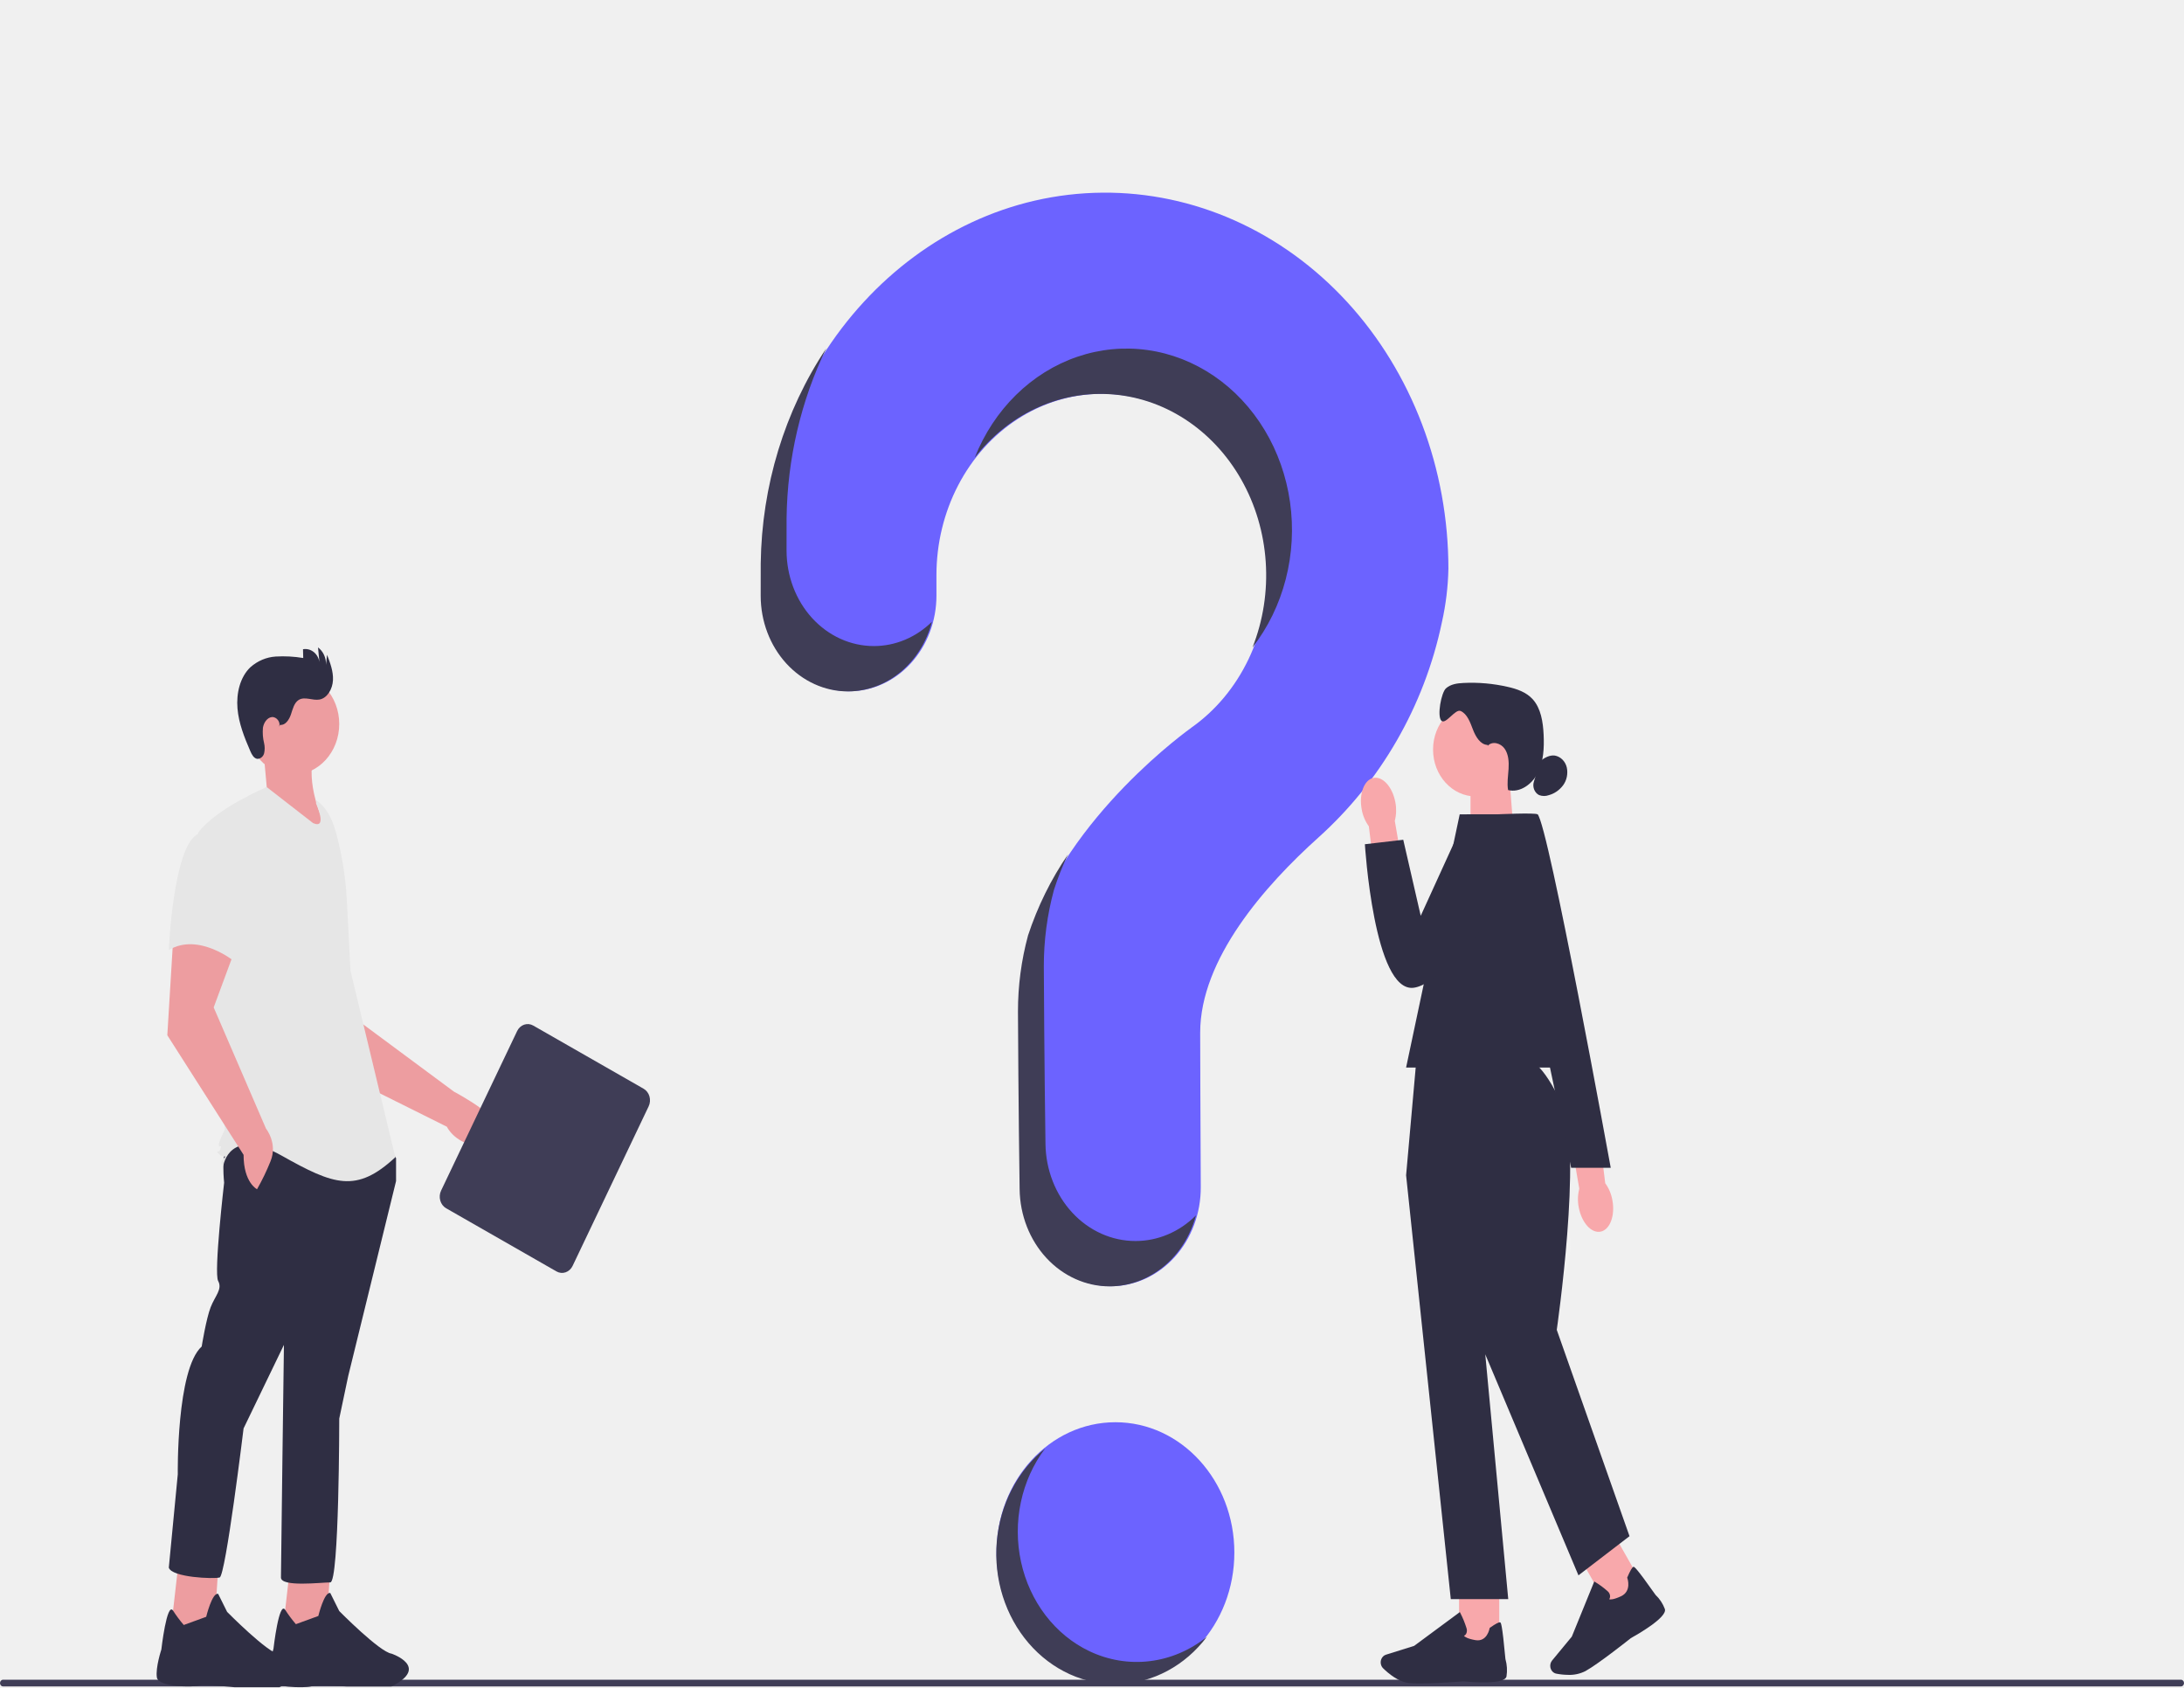
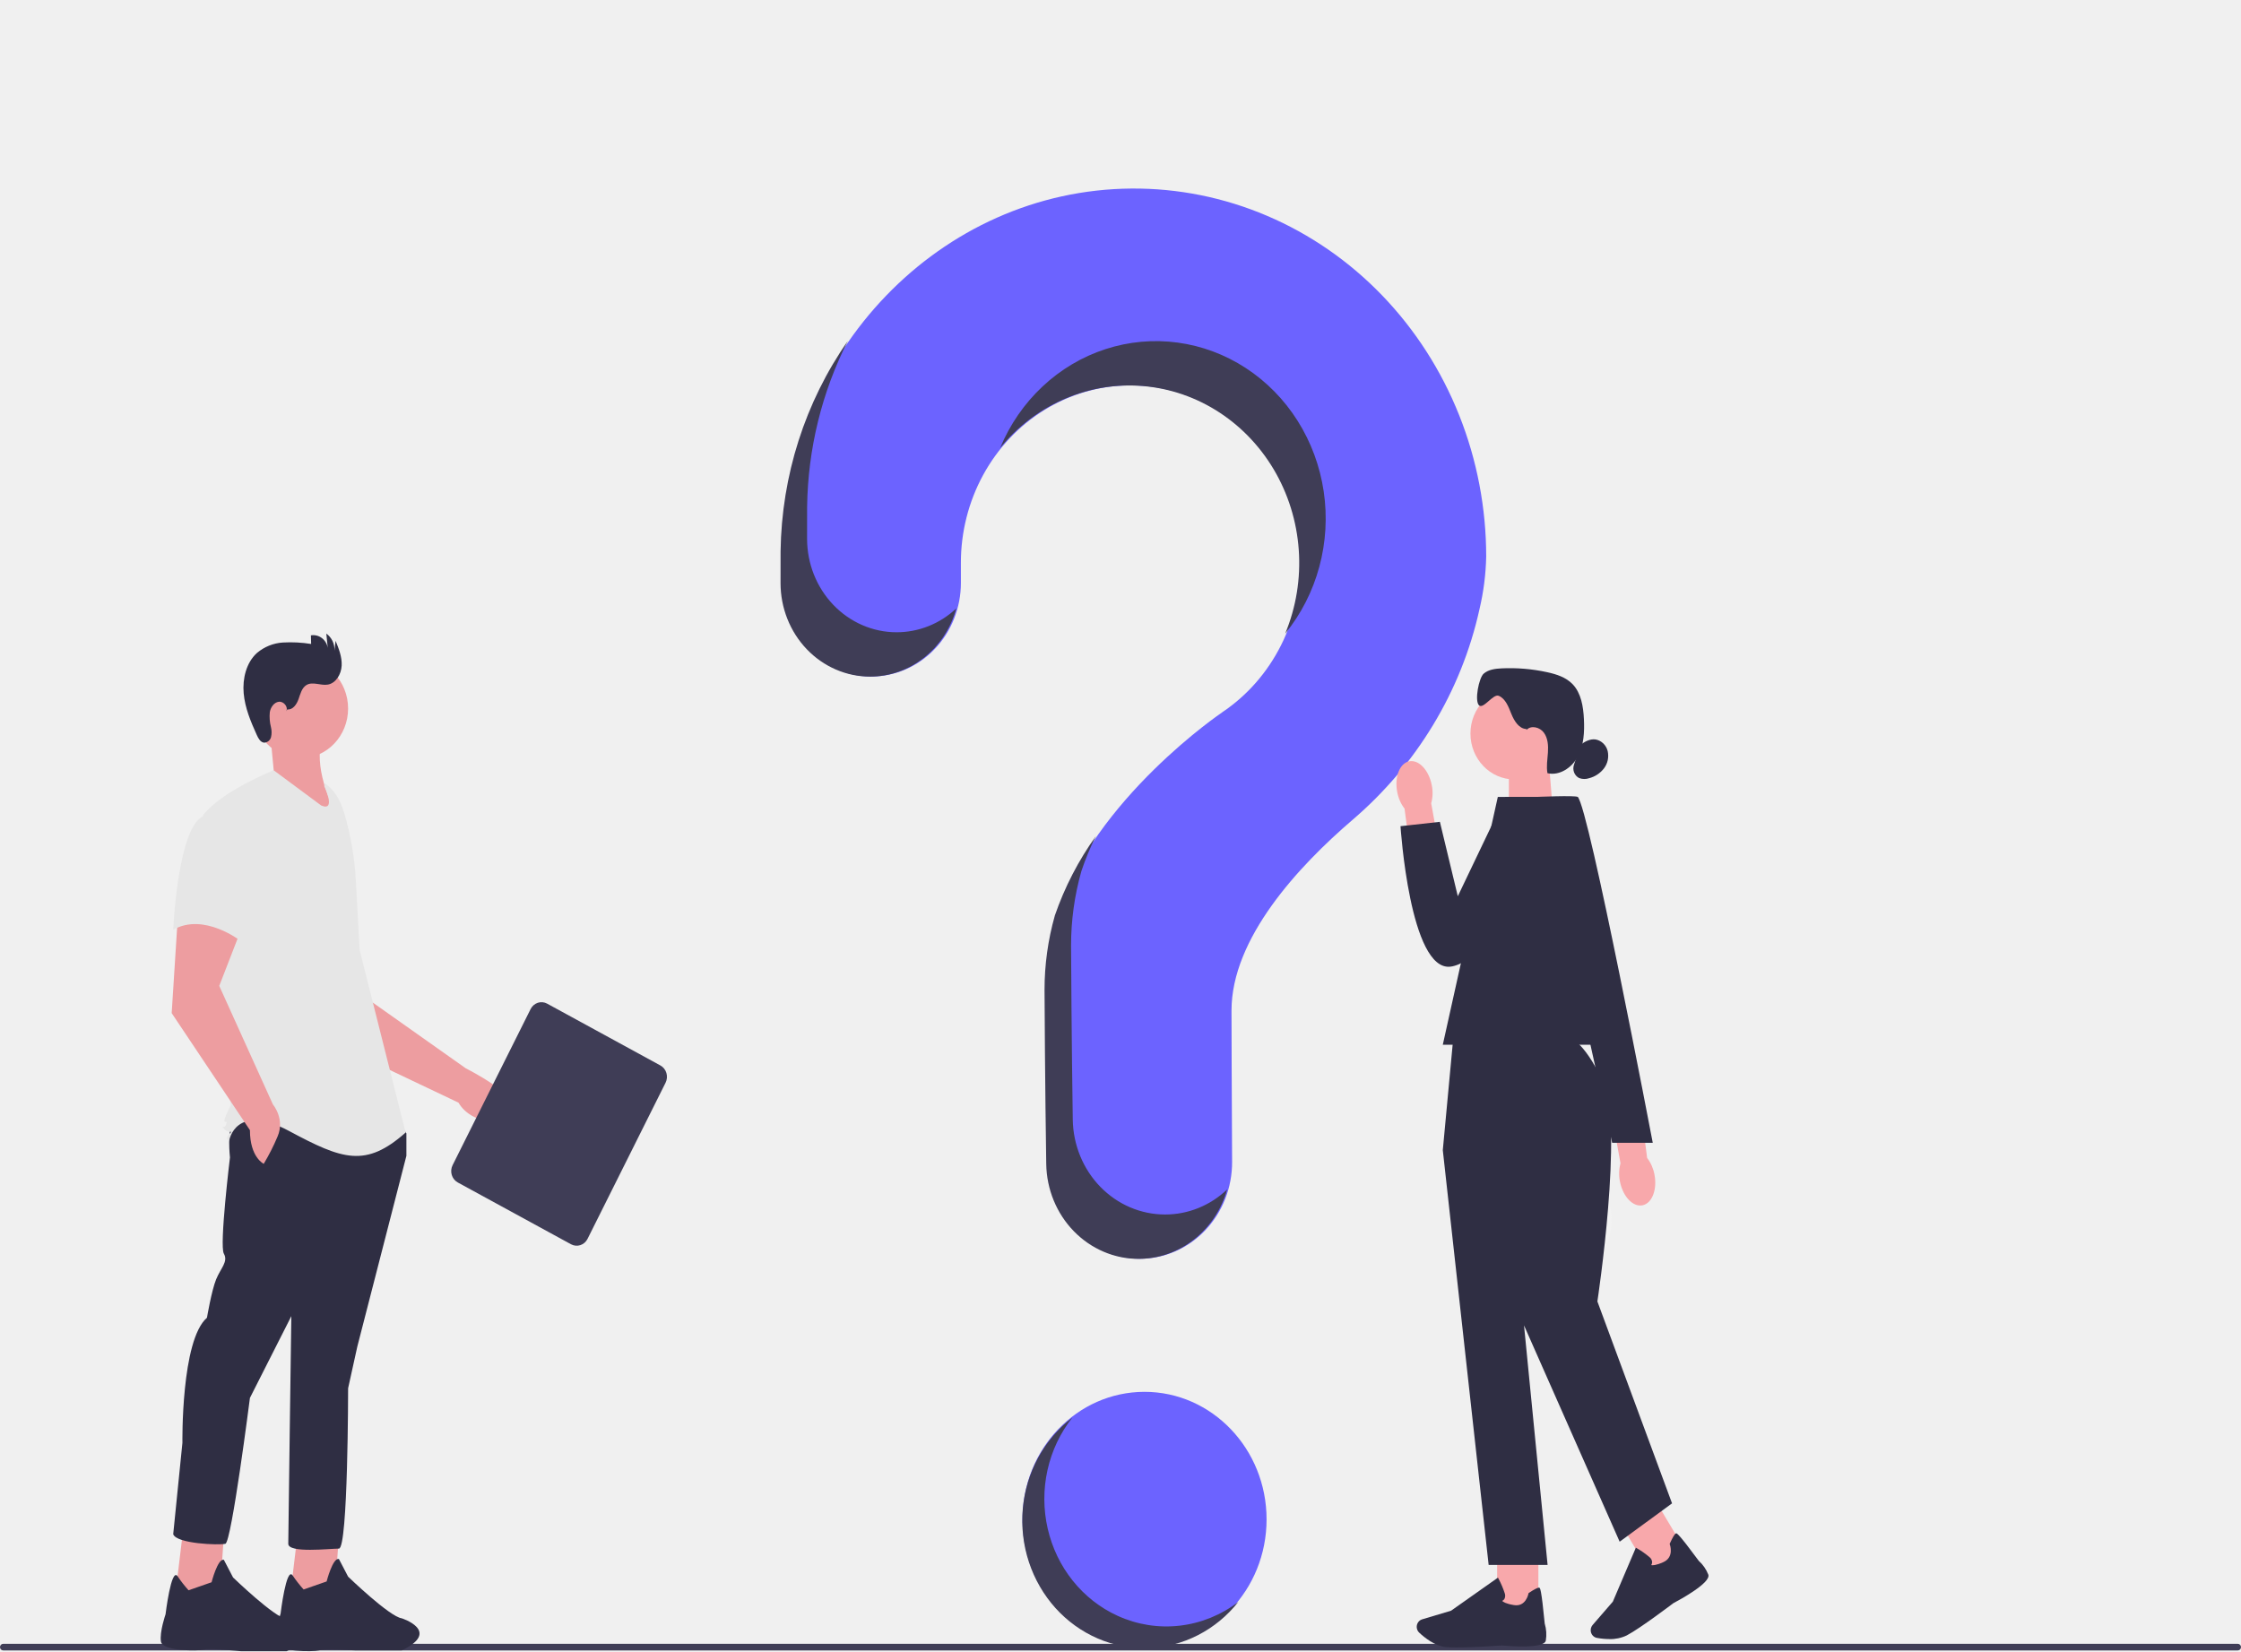
- <svg xmlns="http://www.w3.org/2000/svg" width="167" height="129" viewBox="0 0 167 129" fill="none">
+ <svg xmlns="http://www.w3.org/2000/svg" width="190" height="140" viewBox="0 0 190 140" fill="none">
  <g clip-path="url(#clip0_198_414)">
-     <path d="M85.29 128.666C90.313 128.666 94.385 124.205 94.385 118.702C94.385 113.199 90.313 108.738 85.29 108.738C80.267 108.738 76.196 113.199 76.196 118.702C76.196 124.205 80.267 128.666 85.29 128.666Z" fill="#6C63FF" />
-     <path d="M115.342 100.507C117.963 100.507 120.087 98.179 120.087 95.308C120.087 92.437 117.963 90.109 115.342 90.109C112.721 90.109 110.597 92.437 110.597 95.308C110.597 98.179 112.721 100.507 115.342 100.507Z" fill="#F2F2F2" />
-     <path d="M84.316 14.73C70.103 14.84 58.465 27.495 58.263 43.066C58.261 43.21 58.26 44.221 58.26 45.544C58.26 47.482 58.963 49.341 60.214 50.712C61.465 52.083 63.162 52.853 64.931 52.853C65.808 52.853 66.676 52.663 67.486 52.295C68.296 51.928 69.033 51.388 69.652 50.709C70.272 50.029 70.764 49.222 71.099 48.334C71.434 47.447 71.606 46.495 71.606 45.534C71.606 44.633 71.605 44.011 71.605 43.973C71.605 41.566 72.176 39.201 73.263 37.11C74.35 35.019 75.915 33.274 77.804 32.046C79.694 30.819 81.842 30.151 84.038 30.109C86.234 30.067 88.403 30.652 90.33 31.807C92.257 32.962 93.876 34.646 95.029 36.695C96.182 38.743 96.828 41.085 96.904 43.49C96.98 45.895 96.484 48.28 95.463 50.411C94.442 52.542 92.933 54.346 91.083 55.644L91.086 55.647C91.086 55.647 81.59 62.343 78.695 71.531H78.698C78.189 73.413 77.931 75.366 77.932 77.329C77.932 78.136 77.976 85.196 78.059 90.927C78.089 92.904 78.826 94.79 80.113 96.177C81.4 97.563 83.133 98.34 84.938 98.34C85.845 98.34 86.743 98.143 87.58 97.762C88.417 97.38 89.178 96.82 89.817 96.116C90.456 95.411 90.962 94.575 91.305 93.655C91.648 92.735 91.822 91.75 91.817 90.756C91.788 85.508 91.772 79.397 91.772 78.953C91.772 73.312 96.739 67.691 100.82 64.025C105.518 59.804 108.9 54.052 110.258 47.563C110.558 46.227 110.724 44.86 110.752 43.485C110.752 39.691 110.067 35.935 108.736 32.432C107.405 28.93 105.455 25.751 102.998 23.078C100.54 20.405 97.624 18.292 94.418 16.859C91.212 15.426 87.779 14.703 84.316 14.73Z" fill="#6C63FF" />
-     <path d="M166.765 128.939H0.236C0.173 128.939 0.113 128.912 0.069 128.864C0.025 128.815 0 128.75 0 128.681C0 128.613 0.025 128.547 0.069 128.499C0.113 128.451 0.173 128.423 0.236 128.423H166.765C166.827 128.423 166.887 128.451 166.931 128.499C166.975 128.547 167 128.613 167 128.681C167 128.75 166.975 128.815 166.931 128.864C166.887 128.912 166.827 128.939 166.765 128.939Z" fill="#3F3D56" />
-     <path d="M66.815 49.395C65.046 49.395 63.349 48.625 62.098 47.254C60.847 45.884 60.144 44.025 60.144 42.087C60.144 40.764 60.144 39.753 60.146 39.609C60.203 35.08 61.243 30.632 63.183 26.632C59.996 31.411 58.244 37.157 58.169 43.075C58.167 43.219 58.166 44.23 58.166 45.553C58.167 47.491 58.87 49.35 60.12 50.721C61.371 52.092 63.068 52.862 64.838 52.862C66.292 52.861 67.706 52.341 68.865 51.38C70.024 50.418 70.865 49.069 71.261 47.536C70.039 48.735 68.456 49.398 66.815 49.395Z" fill="#3F3D56" />
-     <path d="M84.768 30.133C86.814 30.24 88.805 30.889 90.571 32.025C92.337 33.161 93.825 34.749 94.907 36.654C95.99 38.559 96.634 40.723 96.784 42.96C96.935 45.198 96.588 47.442 95.772 49.5C96.952 47.983 97.819 46.205 98.314 44.287C98.809 42.369 98.921 40.357 98.642 38.388C98.363 36.418 97.7 34.538 96.698 32.875C95.695 31.212 94.377 29.805 92.834 28.75C91.29 27.696 89.557 27.018 87.753 26.764C85.949 26.51 84.116 26.685 82.379 27.277C80.642 27.869 79.042 28.865 77.688 30.196C76.334 31.527 75.258 33.163 74.533 34.991C75.786 33.376 77.36 32.099 79.135 31.256C80.909 30.414 82.837 30.03 84.768 30.133Z" fill="#3F3D56" />
-     <path d="M86.821 94.883C85.016 94.883 83.283 94.106 81.996 92.719C80.709 91.332 79.972 89.447 79.943 87.469C79.859 81.74 79.816 74.68 79.816 73.873C79.814 71.91 80.072 69.957 80.581 68.074H80.579C80.879 67.13 81.242 66.21 81.665 65.323C80.368 67.217 79.335 69.313 78.602 71.54H78.604C78.095 73.422 77.837 75.375 77.839 77.338C77.839 78.145 77.882 85.206 77.966 90.937C77.995 92.914 78.733 94.799 80.019 96.186C81.306 97.573 83.039 98.35 84.844 98.35C86.332 98.349 87.78 97.821 88.971 96.843C90.161 95.865 91.03 94.49 91.448 92.925C90.183 94.188 88.532 94.886 86.821 94.883Z" fill="#3F3D56" />
-     <path d="M83.287 126.236C81.995 125.619 80.851 124.682 79.946 123.498C79.042 122.315 78.4 120.917 78.073 119.415C77.746 117.914 77.742 116.349 78.061 114.846C78.38 113.342 79.013 111.94 79.912 110.75C78.87 111.584 78.002 112.65 77.366 113.879C76.729 115.107 76.338 116.47 76.219 117.877C76.1 119.284 76.256 120.703 76.675 122.039C77.095 123.375 77.769 124.598 78.653 125.626C79.537 126.655 80.611 127.466 81.802 128.006C82.994 128.545 84.277 128.801 85.566 128.755C86.855 128.71 88.121 128.365 89.278 127.743C90.436 127.121 91.46 126.236 92.282 125.147C91 126.174 89.495 126.814 87.917 127.005C86.338 127.196 84.742 126.931 83.287 126.236V126.236Z" fill="#3F3D56" />
-     <path d="M115.725 63.453L112.443 64.635V59.46H115.421L115.725 63.453Z" fill="#F8A8AB" />
-     <path d="M112.849 60.893C114.655 60.893 116.119 59.289 116.119 57.31C116.119 55.331 114.655 53.727 112.849 53.727C111.043 53.727 109.579 55.331 109.579 57.31C109.579 59.289 111.043 60.893 112.849 60.893Z" fill="#F8A8AB" />
-     <path d="M113.747 56.954C113.2 56.936 112.84 56.33 112.628 55.777C112.416 55.224 112.197 54.589 111.689 54.36C111.273 54.174 110.54 55.436 110.214 55.1C109.872 54.749 110.205 52.95 110.567 52.627C110.93 52.304 111.426 52.241 111.893 52.217C113.034 52.159 114.177 52.26 115.295 52.516C115.987 52.673 116.697 52.912 117.196 53.458C117.827 54.153 117.989 55.2 118.034 56.179C118.081 57.181 118.028 58.229 117.584 59.106C117.139 59.982 116.208 60.629 115.316 60.405C115.226 59.874 115.317 59.329 115.353 58.789C115.388 58.249 115.351 57.668 115.05 57.239C114.749 56.81 114.108 56.639 113.759 57.02" fill="#2F2E43" />
-     <path d="M117.77 58.196C118.098 57.934 118.49 57.714 118.892 57.768C119.109 57.807 119.311 57.914 119.474 58.076C119.636 58.239 119.752 58.45 119.806 58.683C119.856 58.918 119.856 59.162 119.807 59.397C119.758 59.631 119.661 59.851 119.523 60.039C119.243 60.413 118.86 60.678 118.431 60.794C118.188 60.883 117.925 60.88 117.683 60.787C117.513 60.7 117.379 60.547 117.306 60.357C117.233 60.168 117.227 59.956 117.288 59.761" fill="#2F2E43" />
-     <path d="M114.641 121.039H111.568V125.817H114.641V121.039Z" fill="#F8A8AB" />
-     <path d="M108.573 128.708C108.25 128.708 107.963 128.7 107.746 128.678C106.93 128.596 106.151 127.934 105.759 127.549C105.673 127.464 105.613 127.352 105.588 127.229C105.563 127.106 105.573 126.977 105.618 126.86C105.65 126.776 105.699 126.701 105.761 126.641C105.823 126.58 105.897 126.536 105.977 126.511L108.134 125.836L111.627 123.253L111.667 123.33C111.857 123.7 112.015 124.089 112.14 124.492C112.163 124.562 112.172 124.637 112.166 124.712C112.16 124.786 112.139 124.858 112.106 124.923C112.066 124.988 112.009 125.04 111.943 125.071C112.007 125.143 112.204 125.291 112.815 125.398C113.706 125.552 113.894 124.54 113.902 124.499L113.908 124.465L113.935 124.446C114.359 124.147 114.62 124.01 114.71 124.039C114.765 124.057 114.859 124.089 115.113 126.844C115.236 127.272 115.265 127.727 115.195 128.17C115.065 128.83 112.435 128.603 111.908 128.551C111.893 128.553 109.923 128.707 108.574 128.707H108.573L108.573 128.708Z" fill="#2F2E43" />
-     <path d="M123.393 117.282L120.785 119.064L123.093 123.118L125.701 121.336L123.393 117.282Z" fill="#F8A8AB" />
-     <path d="M119.928 128.053C119.616 128.051 119.305 128.02 118.999 127.96C118.885 127.938 118.781 127.877 118.7 127.788C118.619 127.698 118.565 127.583 118.546 127.458C118.533 127.368 118.538 127.276 118.562 127.189C118.585 127.101 118.627 127.021 118.683 126.953L120.189 125.13L121.906 120.913L121.976 120.955C122.316 121.159 122.638 121.398 122.938 121.668C122.992 121.714 123.036 121.772 123.067 121.839C123.097 121.906 123.115 121.979 123.117 122.053C123.115 122.132 123.092 122.209 123.051 122.274C123.139 122.3 123.378 122.309 123.948 122.045C124.778 121.661 124.45 120.692 124.435 120.652L124.423 120.62L124.436 120.59C124.652 120.09 124.806 119.823 124.897 119.795C124.954 119.778 125.048 119.75 126.594 121.942C126.906 122.234 127.149 122.604 127.304 123.02C127.511 123.655 125.17 124.988 124.699 125.248C124.684 125.261 122.234 127.212 121.227 127.767C120.819 127.971 120.374 128.069 119.925 128.055L119.928 128.053Z" fill="#2F2E43" />
-     <path d="M116.905 81.086H108.299L107.518 89.857L110.935 122.263H115.328L113.571 103.546L120.697 120.444L124.601 117.45L119.038 101.674C119.038 101.674 121.025 87.931 119.463 84.508C117.902 81.084 116.905 81.085 116.905 81.085L116.905 81.086Z" fill="#2F2E43" />
-     <path d="M121.185 81.619H107.518L111.617 62.261H117.573L121.185 81.619Z" fill="#2F2E43" />
-     <path d="M104.123 61.88C103.904 60.703 104.305 59.627 105.015 59.478C105.725 59.328 106.479 60.163 106.696 61.34C106.788 61.809 106.774 62.297 106.653 62.758L107.518 67.761L105.284 68.149L104.669 63.176C104.393 62.8 104.206 62.355 104.123 61.88Z" fill="#F8A8AB" />
-     <path d="M117.427 62.261H112.176L108.636 70.018L107.3 64.205L104.366 64.546C104.366 64.546 105.06 75.904 108.094 75.52C111.128 75.135 118.204 64.904 117.426 62.259H117.428L117.427 62.261Z" fill="#2F2E43" />
-     <path d="M123.291 91.762C123.51 92.939 123.109 94.015 122.399 94.165C121.688 94.314 120.935 93.48 120.718 92.302C120.626 91.833 120.64 91.346 120.761 90.884L119.896 85.881L122.13 85.494L122.745 90.466C123.021 90.843 123.208 91.287 123.291 91.762L123.291 91.762Z" fill="#F8A8AB" />
-     <path d="M114.433 62.262C114.433 62.262 117.417 62.123 117.572 62.262C118.387 62.99 123.165 89.284 123.165 89.284H120.138L114.433 62.262Z" fill="#2F2E43" />
-     <path d="M21.802 74.805L24.902 81.528L34.168 86.144C35.158 87.976 38.303 88.117 38.532 86.932C38.788 85.603 34.712 83.463 34.712 83.463L26.961 77.719L26.282 72.774L21.802 74.805Z" fill="#ED9DA0" />
-     <path d="M22.168 119.919L21.596 124.929L24.912 125.179L25.254 119.919L22.168 119.919Z" fill="#ED9DA0" />
-     <path d="M22.625 124.177C22.329 123.834 22.055 123.467 21.807 123.081C21.333 122.36 20.911 126.056 20.911 126.056C20.911 126.056 20.454 127.559 20.569 128.31C20.683 129.062 23.312 129.062 23.769 128.937C24.227 128.812 26.513 128.937 26.513 128.937H29.942C32.915 127.434 29.942 126.432 29.942 126.432C29.028 126.307 25.941 123.175 25.941 123.175L25.256 121.797C24.798 121.672 24.341 123.551 24.341 123.551L22.625 124.177Z" fill="#2F2E43" />
-     <path d="M13.594 119.981L13.022 124.991L16.337 125.242L16.68 119.981H13.594Z" fill="#ED9DA0" />
-     <path d="M14.051 124.24C13.755 123.897 13.482 123.53 13.234 123.144C12.759 122.424 12.337 126.119 12.337 126.119C12.337 126.119 11.88 127.497 11.995 128.248C12.109 129 14.738 128.999 15.195 128.875C15.653 128.751 17.939 129 17.939 129H21.368C24.341 127.497 21.368 126.495 21.368 126.495C20.454 126.369 17.367 123.238 17.367 123.238L16.681 121.86C16.224 121.735 15.767 123.614 15.767 123.614L14.051 124.24Z" fill="#2F2E43" />
-     <path d="M17.366 87.668C16.909 88.294 17.138 90.423 17.138 90.423C17.138 90.423 16.338 97.312 16.681 97.938C17.024 98.564 16.452 99.065 16.109 99.942C15.765 100.819 15.423 102.948 15.423 102.948C13.479 104.701 13.594 112.717 13.594 112.717L12.908 119.856C13.137 120.608 16.338 120.733 16.795 120.608C17.253 120.483 18.625 109.211 18.625 109.211L21.711 102.823C21.711 102.823 21.483 119.856 21.483 120.609C21.483 121.361 24.569 120.984 25.255 120.984C25.941 120.984 25.941 108.459 25.941 108.459L26.627 105.203L30.285 90.299V88.545L29.713 87.669C29.713 87.669 17.824 87.041 17.366 87.668Z" fill="#2F2E43" />
-     <path d="M24.169 57.17C23.45 58.923 23.875 61.371 25.312 64.058L19.482 61.053L20.397 60.176L20.169 57.672L24.169 57.17Z" fill="#ED9DA0" />
-     <path d="M22.396 59.237C24.354 59.237 25.94 57.498 25.94 55.354C25.94 53.21 24.354 51.471 22.396 51.471C20.439 51.471 18.852 53.21 18.852 55.354C18.852 57.498 20.439 59.237 22.396 59.237Z" fill="#ED9DA0" />
-     <path d="M24.169 61.178C24.932 61.675 25.389 62.588 25.651 63.518C26.136 65.24 26.428 67.019 26.521 68.818L26.797 74.203L30.227 88.481C27.255 91.237 25.541 90.61 21.539 88.356C17.537 86.101 17.08 89.108 17.08 89.108C17.08 89.108 16.738 88.983 17.08 88.607C17.423 88.231 17.08 88.607 16.738 88.232C16.395 87.856 16.738 88.232 16.852 87.856C16.966 87.481 16.852 87.731 16.738 87.606C16.623 87.481 17.195 86.353 17.195 86.353L16.281 76.959L15.137 63.683C16.509 61.804 20.395 60.176 20.395 60.176L23.94 62.931C25.084 63.432 24.168 61.428 24.168 61.428L24.169 61.178Z" fill="#E6E6E6" />
-     <path d="M13.251 71.636L12.794 79.151L18.625 88.294C18.625 90.423 19.654 90.924 19.654 90.924C20.043 90.243 20.387 89.531 20.682 88.795C21.254 87.417 20.34 86.29 20.34 86.29L16.339 77.022L18.054 72.388L13.251 71.636Z" fill="#ED9DA0" />
-     <path d="M15.193 63.745C13.25 64.497 12.907 72.638 12.907 72.638C15.193 71.261 17.937 73.515 17.937 73.515C17.937 73.515 18.509 71.386 19.195 68.63C19.402 67.855 19.427 67.035 19.267 66.247C19.107 65.459 18.767 64.727 18.28 64.121C18.28 64.121 17.138 62.994 15.193 63.745Z" fill="#E6E6E6" />
-     <path d="M21.416 55.42C21.81 55.476 22.107 55.035 22.245 54.626C22.383 54.217 22.488 53.742 22.83 53.521C23.299 53.22 23.898 53.583 24.433 53.483C25.037 53.371 25.43 52.669 25.461 51.998C25.492 51.327 25.248 50.683 25.009 50.064L24.926 50.832C24.937 50.572 24.887 50.313 24.78 50.079C24.674 49.846 24.515 49.647 24.318 49.5L24.425 50.628C24.402 50.472 24.351 50.323 24.276 50.189C24.2 50.055 24.101 49.939 23.984 49.847C23.868 49.755 23.735 49.689 23.596 49.653C23.456 49.617 23.311 49.612 23.169 49.637L23.186 50.309C22.49 50.192 21.784 50.154 21.081 50.196C20.374 50.241 19.697 50.527 19.146 51.014C18.352 51.77 18.062 53.014 18.159 54.162C18.255 55.309 18.689 56.387 19.14 57.428C19.253 57.69 19.41 57.986 19.673 58.019C19.792 58.021 19.908 57.979 20.003 57.901C20.099 57.822 20.167 57.711 20.198 57.585C20.255 57.331 20.253 57.065 20.192 56.812C20.099 56.431 20.07 56.035 20.105 55.643C20.167 55.255 20.422 54.872 20.778 54.825C21.135 54.778 21.5 55.224 21.328 55.57L21.416 55.42Z" fill="#2F2E43" />
-     <path d="M33.727 91.031L39.542 78.832C39.654 78.597 39.847 78.421 40.077 78.342C40.308 78.263 40.558 78.287 40.772 78.409L49.213 83.239C49.427 83.362 49.588 83.573 49.661 83.825C49.733 84.078 49.711 84.352 49.599 84.587L43.784 96.786C43.672 97.021 43.479 97.197 43.249 97.276C43.018 97.356 42.768 97.331 42.554 97.209L34.113 92.379C33.899 92.256 33.738 92.045 33.666 91.793C33.593 91.54 33.615 91.266 33.727 91.031Z" fill="#3F3D56" />
+     <path d="M97.037 139.637C102.751 139.637 107.384 134.795 107.384 128.823C107.384 122.851 102.751 118.01 97.037 118.01C91.322 118.01 86.69 122.851 86.69 128.823C86.69 134.795 91.322 139.637 97.037 139.637Z" fill="#6C63FF" />
+     <path d="M131.227 109.077C134.209 109.077 136.626 106.551 136.626 103.435C136.626 100.319 134.209 97.793 131.227 97.793C128.246 97.793 125.829 100.319 125.829 103.435C125.829 106.551 128.246 109.077 131.227 109.077Z" fill="#F2F2F2" />
+     <path d="M95.928 15.986C79.757 16.105 66.516 29.839 66.287 46.738C66.284 46.894 66.284 47.991 66.284 49.427C66.284 51.531 67.084 53.548 68.507 55.036C69.93 56.523 71.861 57.359 73.874 57.36C74.871 57.359 75.859 57.154 76.781 56.755C77.703 56.355 78.54 55.77 79.245 55.032C79.951 54.295 80.51 53.419 80.891 52.456C81.272 51.492 81.469 50.46 81.468 49.417C81.468 48.439 81.467 47.764 81.467 47.722C81.466 45.111 82.116 42.544 83.353 40.274C84.59 38.005 86.37 36.111 88.52 34.779C90.669 33.446 93.114 32.722 95.612 32.676C98.111 32.631 100.578 33.266 102.77 34.519C104.963 35.772 106.805 37.6 108.117 39.824C109.428 42.047 110.164 44.588 110.25 47.198C110.337 49.809 109.772 52.397 108.61 54.71C107.449 57.023 105.732 58.979 103.628 60.388L103.63 60.392C103.63 60.392 92.827 67.659 89.534 77.63H89.536C88.957 79.673 88.664 81.792 88.665 83.922C88.665 84.798 88.715 92.461 88.81 98.68C88.843 100.826 89.683 102.872 91.147 104.378C92.611 105.883 94.582 106.726 96.636 106.725C97.668 106.725 98.689 106.512 99.642 106.098C100.595 105.683 101.46 105.076 102.187 104.311C102.914 103.547 103.49 102.639 103.88 101.641C104.271 100.642 104.468 99.573 104.462 98.495C104.429 92.799 104.411 86.167 104.411 85.686C104.411 79.563 110.063 73.463 114.705 69.484C120.051 64.903 123.898 58.661 125.443 51.619C125.785 50.169 125.973 48.685 126.005 47.192C126.005 43.075 125.226 38.999 123.712 35.198C122.197 31.397 119.979 27.947 117.183 25.046C114.387 22.145 111.07 19.851 107.422 18.296C103.774 16.741 99.868 15.956 95.928 15.986Z" fill="#6C63FF" />
+     <path d="M189.732 139.934H0.268C0.197 139.934 0.129 139.904 0.079 139.852C0.028 139.799 0 139.728 0 139.654C0 139.58 0.028 139.508 0.079 139.456C0.129 139.404 0.197 139.374 0.268 139.374H189.732C189.803 139.374 189.871 139.404 189.922 139.456C189.972 139.508 190 139.58 190 139.654C190 139.728 189.972 139.799 189.922 139.852C189.871 139.904 189.803 139.934 189.732 139.934Z" fill="#3F3D56" />
+     <path d="M76.017 53.607C74.004 53.607 72.074 52.771 70.651 51.283C69.227 49.796 68.427 47.779 68.427 45.675C68.427 44.239 68.427 43.142 68.43 42.986C68.494 38.071 69.678 33.243 71.885 28.903C68.259 34.089 66.266 40.325 66.18 46.748C66.178 46.903 66.177 48.001 66.177 49.436C66.178 51.54 66.977 53.558 68.401 55.045C69.824 56.533 71.754 57.369 73.767 57.369C75.422 57.369 77.03 56.804 78.349 55.76C79.668 54.717 80.625 53.252 81.075 51.589C79.685 52.891 77.884 53.609 76.017 53.607Z" fill="#3F3D56" />
+     <path d="M96.443 32.702C98.77 32.818 101.036 33.523 103.045 34.755C105.054 35.988 106.747 37.712 107.979 39.779C109.21 41.847 109.943 44.195 110.114 46.624C110.286 49.052 109.89 51.487 108.963 53.721C110.305 52.074 111.291 50.145 111.854 48.063C112.418 45.982 112.545 43.798 112.228 41.661C111.91 39.524 111.156 37.483 110.015 35.678C108.875 33.873 107.375 32.346 105.619 31.202C103.863 30.057 101.891 29.322 99.839 29.046C97.786 28.77 95.7 28.96 93.724 29.603C91.748 30.246 89.928 31.326 88.388 32.771C86.847 34.216 85.623 35.99 84.799 37.974C86.224 36.222 88.015 34.836 90.034 33.922C92.052 33.008 94.245 32.59 96.443 32.702Z" fill="#3F3D56" />
+     <path d="M98.778 102.974C96.725 102.974 94.753 102.131 93.289 100.626C91.825 99.12 90.986 97.074 90.953 94.928C90.858 88.71 90.808 81.048 90.808 80.172C90.807 78.041 91.1 75.922 91.679 73.879H91.677C92.019 72.854 92.431 71.856 92.912 70.894C91.436 72.949 90.262 75.223 89.427 77.641H89.43C88.851 79.683 88.558 81.803 88.559 83.933C88.559 84.809 88.608 92.472 88.704 98.691C88.737 100.837 89.576 102.883 91.04 104.388C92.504 105.893 94.476 106.737 96.529 106.736C98.222 106.736 99.87 106.162 101.224 105.101C102.579 104.039 103.567 102.547 104.042 100.849C102.603 102.219 100.725 102.977 98.778 102.974Z" fill="#3F3D56" />
+     <path d="M94.757 137C93.287 136.331 91.986 135.314 90.957 134.029C89.927 132.745 89.198 131.228 88.826 129.598C88.453 127.968 88.448 126.271 88.811 124.639C89.174 123.007 89.895 121.485 90.918 120.194C89.733 121.099 88.745 122.256 88.021 123.589C87.297 124.923 86.852 126.402 86.716 127.929C86.581 129.456 86.758 130.995 87.235 132.445C87.713 133.895 88.48 135.222 89.485 136.339C90.491 137.455 91.712 138.335 93.069 138.921C94.424 139.506 95.884 139.784 97.351 139.734C98.817 139.685 100.257 139.311 101.574 138.636C102.892 137.961 104.056 137 104.992 135.819C103.533 136.933 101.821 137.628 100.025 137.835C98.229 138.043 96.413 137.755 94.757 137V137Z" fill="#3F3D56" />
+     <path d="M131.663 68.864L127.928 70.146V64.53H131.317L131.663 68.864Z" fill="#F8A8AB" />
+     <path d="M128.391 66.085C130.446 66.085 132.112 64.344 132.112 62.197C132.112 60.05 130.446 58.309 128.391 58.309C126.336 58.309 124.67 60.05 124.67 62.197C124.67 64.344 126.336 66.085 128.391 66.085Z" fill="#F8A8AB" />
+     <path d="M129.413 61.811C128.79 61.791 128.381 61.133 128.14 60.533C127.898 59.933 127.649 59.243 127.071 58.996C126.598 58.793 125.765 60.163 125.393 59.798C125.004 59.418 125.383 57.465 125.795 57.114C126.208 56.764 126.772 56.695 127.303 56.669C128.602 56.607 129.902 56.716 131.174 56.994C131.961 57.165 132.769 57.423 133.337 58.016C134.055 58.77 134.239 59.906 134.29 60.969C134.344 62.056 134.284 63.194 133.778 64.146C133.271 65.097 132.213 65.798 131.198 65.556C131.096 64.98 131.199 64.388 131.239 63.802C131.279 63.216 131.238 62.586 130.895 62.12C130.553 61.654 129.823 61.469 129.426 61.882" fill="#2F2E43" />
+     <path d="M133.99 63.158C134.363 62.874 134.809 62.635 135.266 62.694C135.513 62.736 135.743 62.852 135.928 63.028C136.113 63.205 136.244 63.434 136.307 63.687C136.363 63.942 136.363 64.207 136.308 64.461C136.252 64.716 136.141 64.954 135.984 65.158C135.666 65.564 135.23 65.852 134.742 65.978C134.465 66.074 134.166 66.072 133.891 65.971C133.698 65.876 133.545 65.709 133.462 65.504C133.379 65.298 133.372 65.068 133.442 64.857" fill="#2F2E43" />
+     <path d="M130.43 131.36H126.933V136.545H130.43V131.36Z" fill="#F8A8AB" />
+     <path d="M123.526 139.683C123.159 139.683 122.832 139.674 122.585 139.65C121.657 139.561 120.77 138.843 120.324 138.425C120.227 138.333 120.159 138.212 120.13 138.078C120.101 137.944 120.113 137.804 120.164 137.678C120.2 137.586 120.256 137.505 120.327 137.439C120.398 137.374 120.482 137.325 120.573 137.299L123.027 136.566L127.001 133.763L127.046 133.846C127.262 134.248 127.442 134.67 127.584 135.108C127.61 135.184 127.62 135.265 127.613 135.346C127.607 135.427 127.584 135.505 127.545 135.575C127.5 135.646 127.436 135.702 127.361 135.736C127.432 135.814 127.658 135.975 128.353 136.09C129.366 136.258 129.58 135.159 129.589 135.114L129.596 135.078L129.626 135.057C130.109 134.733 130.406 134.584 130.508 134.616C130.571 134.635 130.678 134.67 130.967 137.659C131.107 138.125 131.139 138.618 131.06 139.099C130.912 139.815 127.919 139.569 127.32 139.513C127.303 139.515 125.062 139.682 123.528 139.682H123.526L123.526 139.683Z" fill="#2F2E43" />
+     <path d="M140.387 127.283L137.42 129.217L140.046 133.616L143.013 131.683L140.387 127.283Z" fill="#F8A8AB" />
+     <path d="M136.445 138.972C136.09 138.97 135.737 138.936 135.388 138.871C135.259 138.847 135.14 138.781 135.048 138.684C134.956 138.586 134.895 138.461 134.873 138.326C134.858 138.229 134.864 138.129 134.891 138.034C134.918 137.939 134.965 137.851 135.028 137.778L136.742 135.799L138.695 131.223L138.775 131.269C139.162 131.49 139.529 131.749 139.87 132.042C139.931 132.092 139.981 132.155 140.016 132.228C140.051 132.3 140.071 132.38 140.073 132.461C140.071 132.546 140.045 132.629 139.998 132.7C140.098 132.728 140.371 132.738 141.018 132.452C141.963 132.034 141.589 130.983 141.573 130.94L141.559 130.905L141.574 130.872C141.82 130.329 141.995 130.04 142.099 130.01C142.164 129.991 142.271 129.961 144.029 132.34C144.384 132.657 144.661 133.058 144.837 133.509C145.073 134.199 142.409 135.645 141.873 135.928C141.856 135.942 139.069 138.059 137.923 138.661C137.459 138.882 136.952 138.989 136.442 138.974L136.445 138.972Z" fill="#2F2E43" />
+     <path d="M133.005 88H123.214L122.326 97.519L126.213 132.688H131.211L129.212 112.376L137.32 130.715L141.762 127.465L135.432 110.344C135.432 110.344 137.693 95.429 135.916 91.713C134.14 87.998 133.005 87.999 133.005 87.999L133.005 88Z" fill="#2F2E43" />
+     <path d="M137.875 88.579H122.326L126.99 67.57H133.765L137.875 88.579Z" fill="#2F2E43" />
+     <path d="M118.463 67.157C118.214 65.88 118.67 64.712 119.478 64.55C120.286 64.387 121.143 65.293 121.39 66.571C121.496 67.08 121.479 67.609 121.342 68.11L122.326 73.539L119.784 73.96L119.084 68.564C118.77 68.155 118.557 67.672 118.463 67.157Z" fill="#F8A8AB" />
+     <path d="M133.6 67.57H127.625L123.598 75.989L122.078 69.68L118.74 70.05C118.74 70.05 119.53 82.376 122.982 81.959C126.433 81.542 134.484 70.439 133.599 67.568H133.601L133.6 67.57Z" fill="#2F2E43" />
+     <path d="M140.271 99.587C140.52 100.864 140.064 102.032 139.256 102.194C138.448 102.356 137.591 101.45 137.344 100.173C137.239 99.664 137.255 99.135 137.392 98.634L136.409 93.204L138.95 92.784L139.65 98.18C139.964 98.589 140.177 99.072 140.271 99.586L140.271 99.587Z" fill="#F8A8AB" />
+     <path d="M130.193 67.571C130.193 67.571 133.588 67.421 133.765 67.571C134.692 68.361 140.127 96.897 140.127 96.897H136.684L130.193 67.571Z" fill="#2F2E43" />
+     <path d="M24.805 81.184L28.332 88.48L38.874 93.49C40 95.478 43.578 95.63 43.838 94.345C44.13 92.902 39.493 90.581 39.493 90.581L30.674 84.347L29.902 78.98L24.805 81.184Z" fill="#ED9DA0" />
+     <path d="M25.221 130.145L24.571 135.582L28.343 135.854L28.732 130.145L25.221 130.145Z" fill="#ED9DA0" />
+     <path d="M25.741 134.766C25.404 134.393 25.093 133.996 24.811 133.577C24.271 132.795 23.791 136.805 23.791 136.805C23.791 136.805 23.271 138.436 23.401 139.252C23.532 140.067 26.523 140.067 27.043 139.932C27.563 139.796 30.164 139.932 30.164 139.932H34.066C37.448 138.301 34.066 137.213 34.066 137.213C33.026 137.077 29.514 133.679 29.514 133.679L28.734 132.184C28.214 132.048 27.693 134.087 27.693 134.087L25.741 134.766Z" fill="#2F2E43" />
+     <path d="M15.466 130.212L14.815 135.649L18.587 135.921L18.977 130.212H15.466Z" fill="#ED9DA0" />
+     <path d="M15.986 134.834C15.649 134.462 15.339 134.064 15.056 133.645C14.516 132.863 14.036 136.873 14.036 136.873C14.036 136.873 13.516 138.368 13.646 139.184C13.777 139.999 16.768 139.999 17.288 139.864C17.808 139.729 20.41 140 20.41 140H24.311C27.693 138.369 24.311 137.281 24.311 137.281C23.271 137.145 19.759 133.747 19.759 133.747L18.979 132.252C18.459 132.116 17.938 134.155 17.938 134.155L15.986 134.834Z" fill="#2F2E43" />
+     <path d="M19.758 95.144C19.238 95.824 19.498 98.134 19.498 98.134C19.498 98.134 18.588 105.61 18.978 106.29C19.368 106.969 18.718 107.513 18.327 108.465C17.937 109.416 17.547 111.727 17.547 111.727C15.336 113.63 15.466 122.329 15.466 122.329L14.686 130.077C14.946 130.892 18.588 131.028 19.108 130.892C19.629 130.757 21.19 118.523 21.19 118.523L24.701 111.591C24.701 111.591 24.441 130.077 24.441 130.893C24.441 131.709 27.953 131.301 28.733 131.301C29.514 131.301 29.514 117.708 29.514 117.708L30.294 114.174L34.456 97.999V96.096L33.805 95.145C33.805 95.145 20.278 94.464 19.758 95.144Z" fill="#2F2E43" />
+     <path d="M27.497 62.045C26.68 63.948 27.164 66.604 28.799 69.521L22.165 66.259L23.206 65.308L22.947 62.59L27.497 62.045Z" fill="#ED9DA0" />
+     <path d="M25.481 64.288C27.708 64.288 29.513 62.402 29.513 60.074C29.513 57.747 27.708 55.86 25.481 55.86C23.254 55.86 21.449 57.747 21.449 60.074C21.449 62.402 23.254 64.288 25.481 64.288Z" fill="#ED9DA0" />
+     <path d="M27.497 66.395C28.366 66.934 28.885 67.925 29.183 68.935C29.736 70.803 30.068 72.735 30.173 74.687L30.488 80.531L34.39 96.027C31.009 99.017 29.058 98.337 24.505 95.891C19.952 93.444 19.433 96.707 19.433 96.707C19.433 96.707 19.043 96.571 19.433 96.163C19.822 95.756 19.433 96.163 19.043 95.756C18.653 95.349 19.043 95.756 19.173 95.349C19.303 94.942 19.173 95.213 19.043 95.077C18.913 94.941 19.563 93.717 19.563 93.717L18.523 83.522L17.221 69.114C18.782 67.074 23.204 65.308 23.204 65.308L27.237 68.298C28.538 68.842 27.497 66.667 27.497 66.667L27.497 66.395Z" fill="#E6E6E6" />
+     <path d="M15.076 77.745L14.556 85.9L21.19 95.823C21.19 98.134 22.36 98.677 22.36 98.677C22.804 97.938 23.195 97.165 23.531 96.367C24.182 94.871 23.141 93.648 23.141 93.648L18.589 83.59L20.54 78.56L15.076 77.745Z" fill="#ED9DA0" />
+     <path d="M17.286 69.182C15.075 69.997 14.685 78.833 14.685 78.833C17.286 77.338 20.408 79.784 20.408 79.784C20.408 79.784 21.058 77.473 21.838 74.483C22.074 73.642 22.102 72.752 21.92 71.896C21.738 71.041 21.352 70.247 20.798 69.59C20.798 69.59 19.498 68.366 17.286 69.182Z" fill="#E6E6E6" />
+     <path d="M24.365 60.146C24.814 60.207 25.152 59.728 25.308 59.284C25.465 58.841 25.586 58.325 25.975 58.086C26.508 57.758 27.189 58.152 27.798 58.044C28.485 57.922 28.933 57.16 28.968 56.432C29.003 55.704 28.726 55.005 28.453 54.333L28.358 55.167C28.371 54.885 28.314 54.603 28.193 54.35C28.072 54.097 27.891 53.88 27.667 53.721L27.789 54.945C27.763 54.776 27.705 54.615 27.619 54.469C27.533 54.324 27.42 54.198 27.288 54.098C27.155 53.998 27.004 53.926 26.845 53.887C26.686 53.848 26.521 53.843 26.36 53.87L26.379 54.6C25.587 54.472 24.785 54.431 23.985 54.477C23.18 54.526 22.41 54.836 21.783 55.364C20.88 56.185 20.55 57.535 20.66 58.78C20.769 60.025 21.263 61.195 21.776 62.326C21.904 62.61 22.083 62.931 22.382 62.967C22.518 62.969 22.65 62.923 22.758 62.838C22.866 62.753 22.945 62.632 22.98 62.495C23.044 62.22 23.042 61.931 22.973 61.657C22.867 61.243 22.834 60.813 22.874 60.388C22.945 59.967 23.234 59.551 23.64 59.5C24.045 59.449 24.461 59.933 24.266 60.309L24.365 60.146Z" fill="#2F2E43" />
+     <path d="M38.372 98.794L44.988 85.554C45.115 85.3 45.335 85.109 45.597 85.022C45.859 84.936 46.144 84.963 46.388 85.095L55.991 90.337C56.235 90.471 56.418 90.699 56.5 90.974C56.582 91.248 56.557 91.545 56.43 91.8L49.814 105.039C49.687 105.294 49.468 105.485 49.205 105.571C48.943 105.657 48.658 105.631 48.414 105.498L38.811 100.257C38.567 100.123 38.384 99.894 38.302 99.62C38.22 99.346 38.245 99.049 38.372 98.794Z" fill="#3F3D56" />
  </g>
  <defs>
    <clipPath id="clip0_198_414">
-       <rect width="167" height="129" fill="white" />
+       <rect width="190" height="140" fill="white" />
    </clipPath>
  </defs>
</svg>
